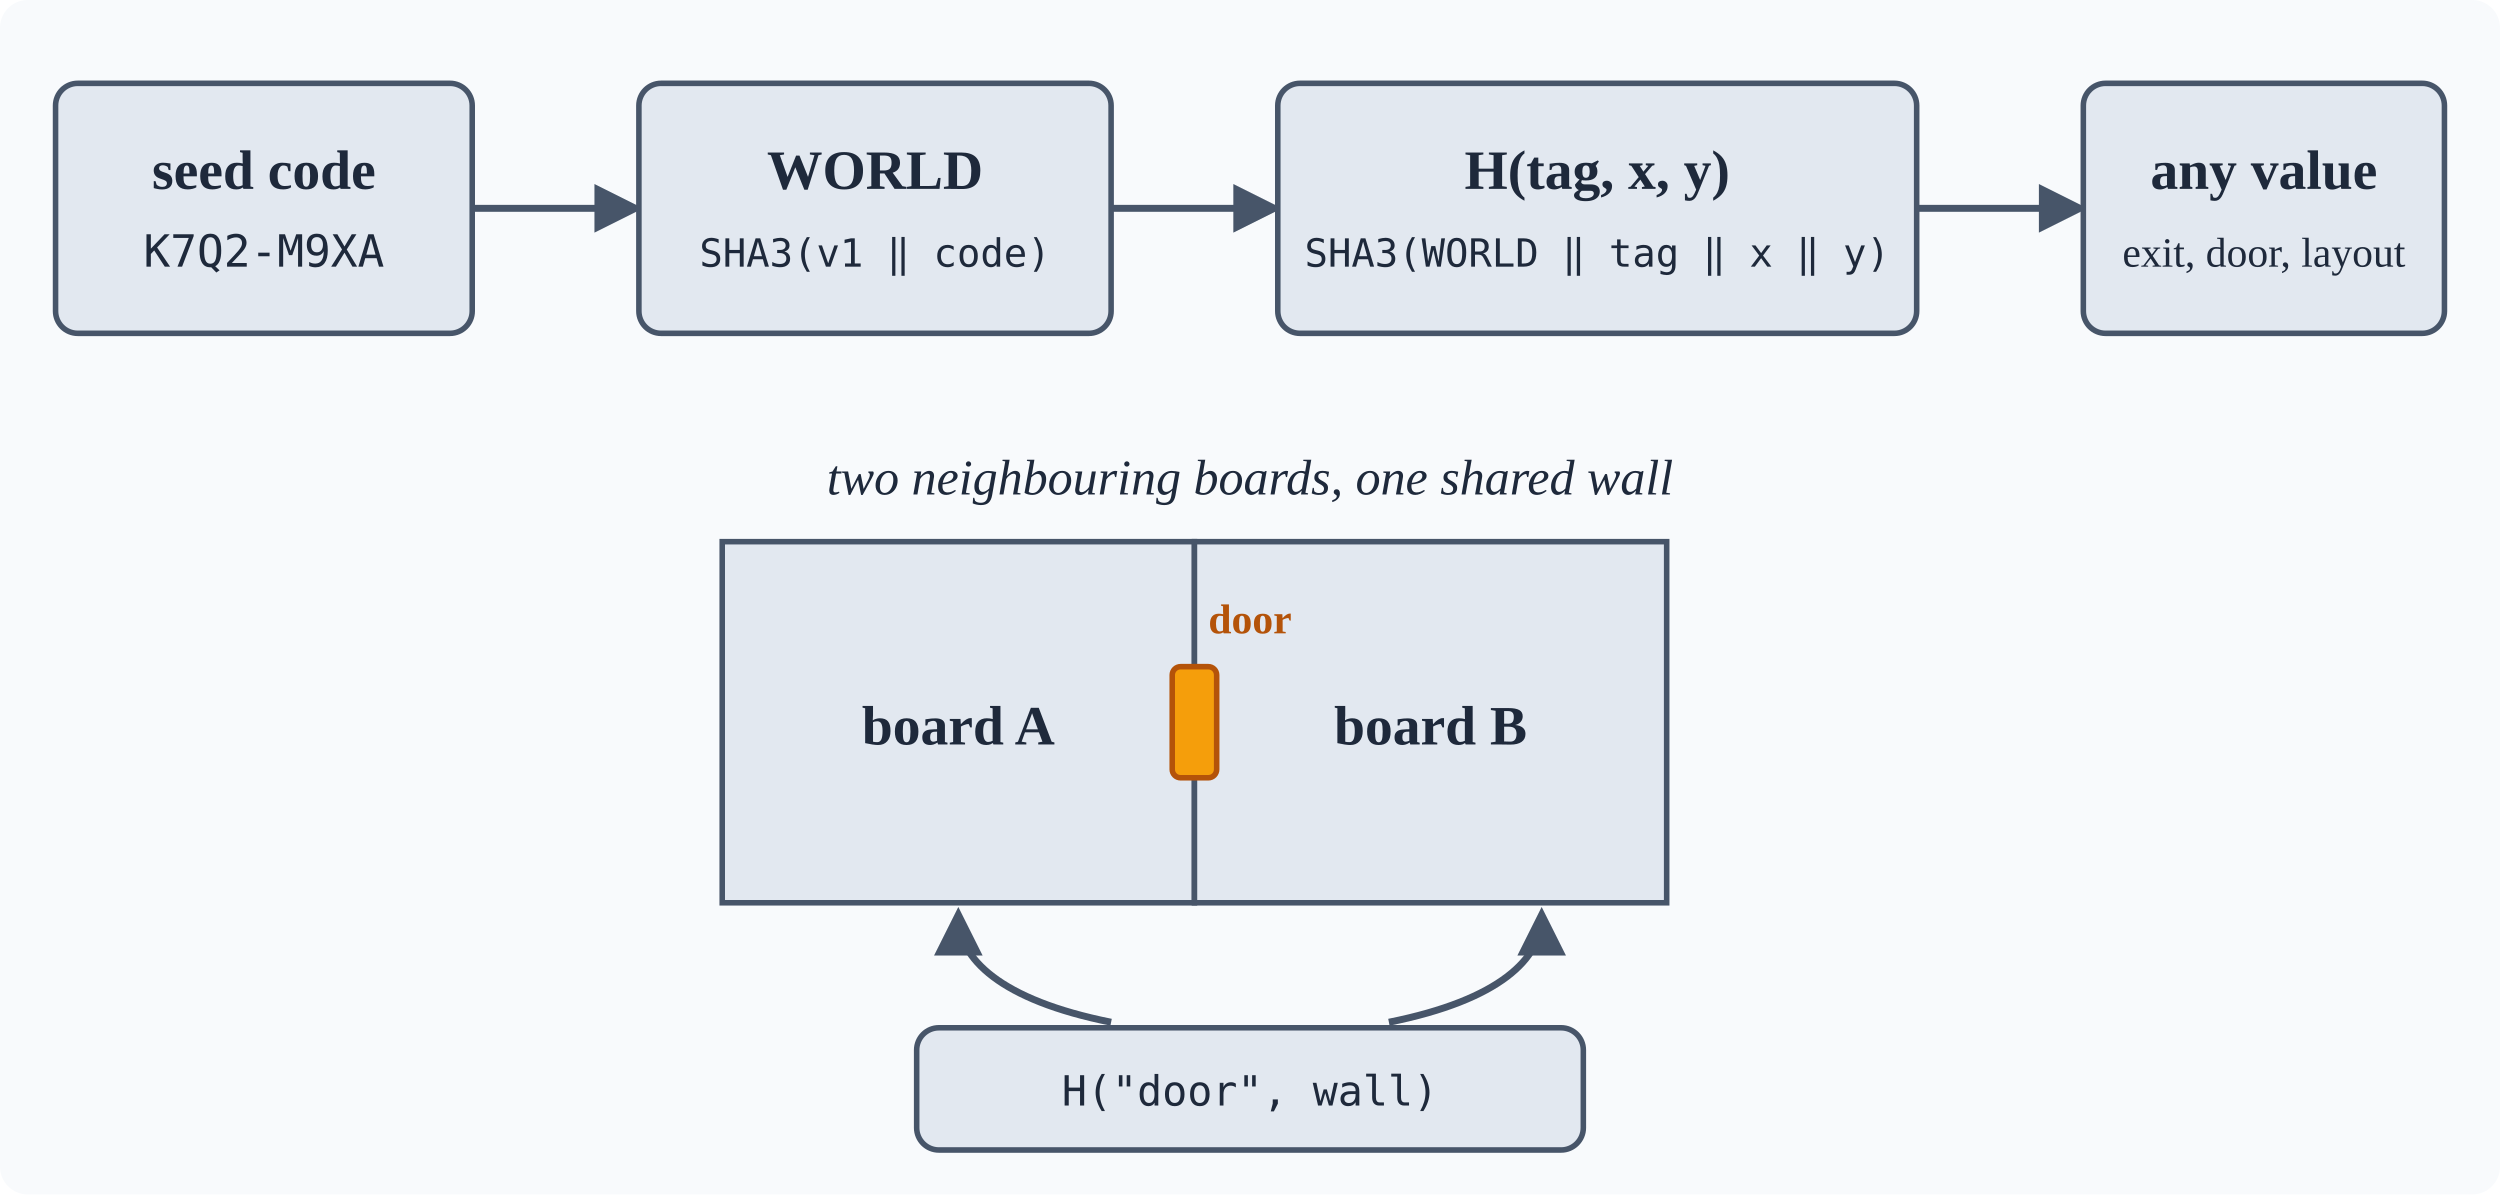
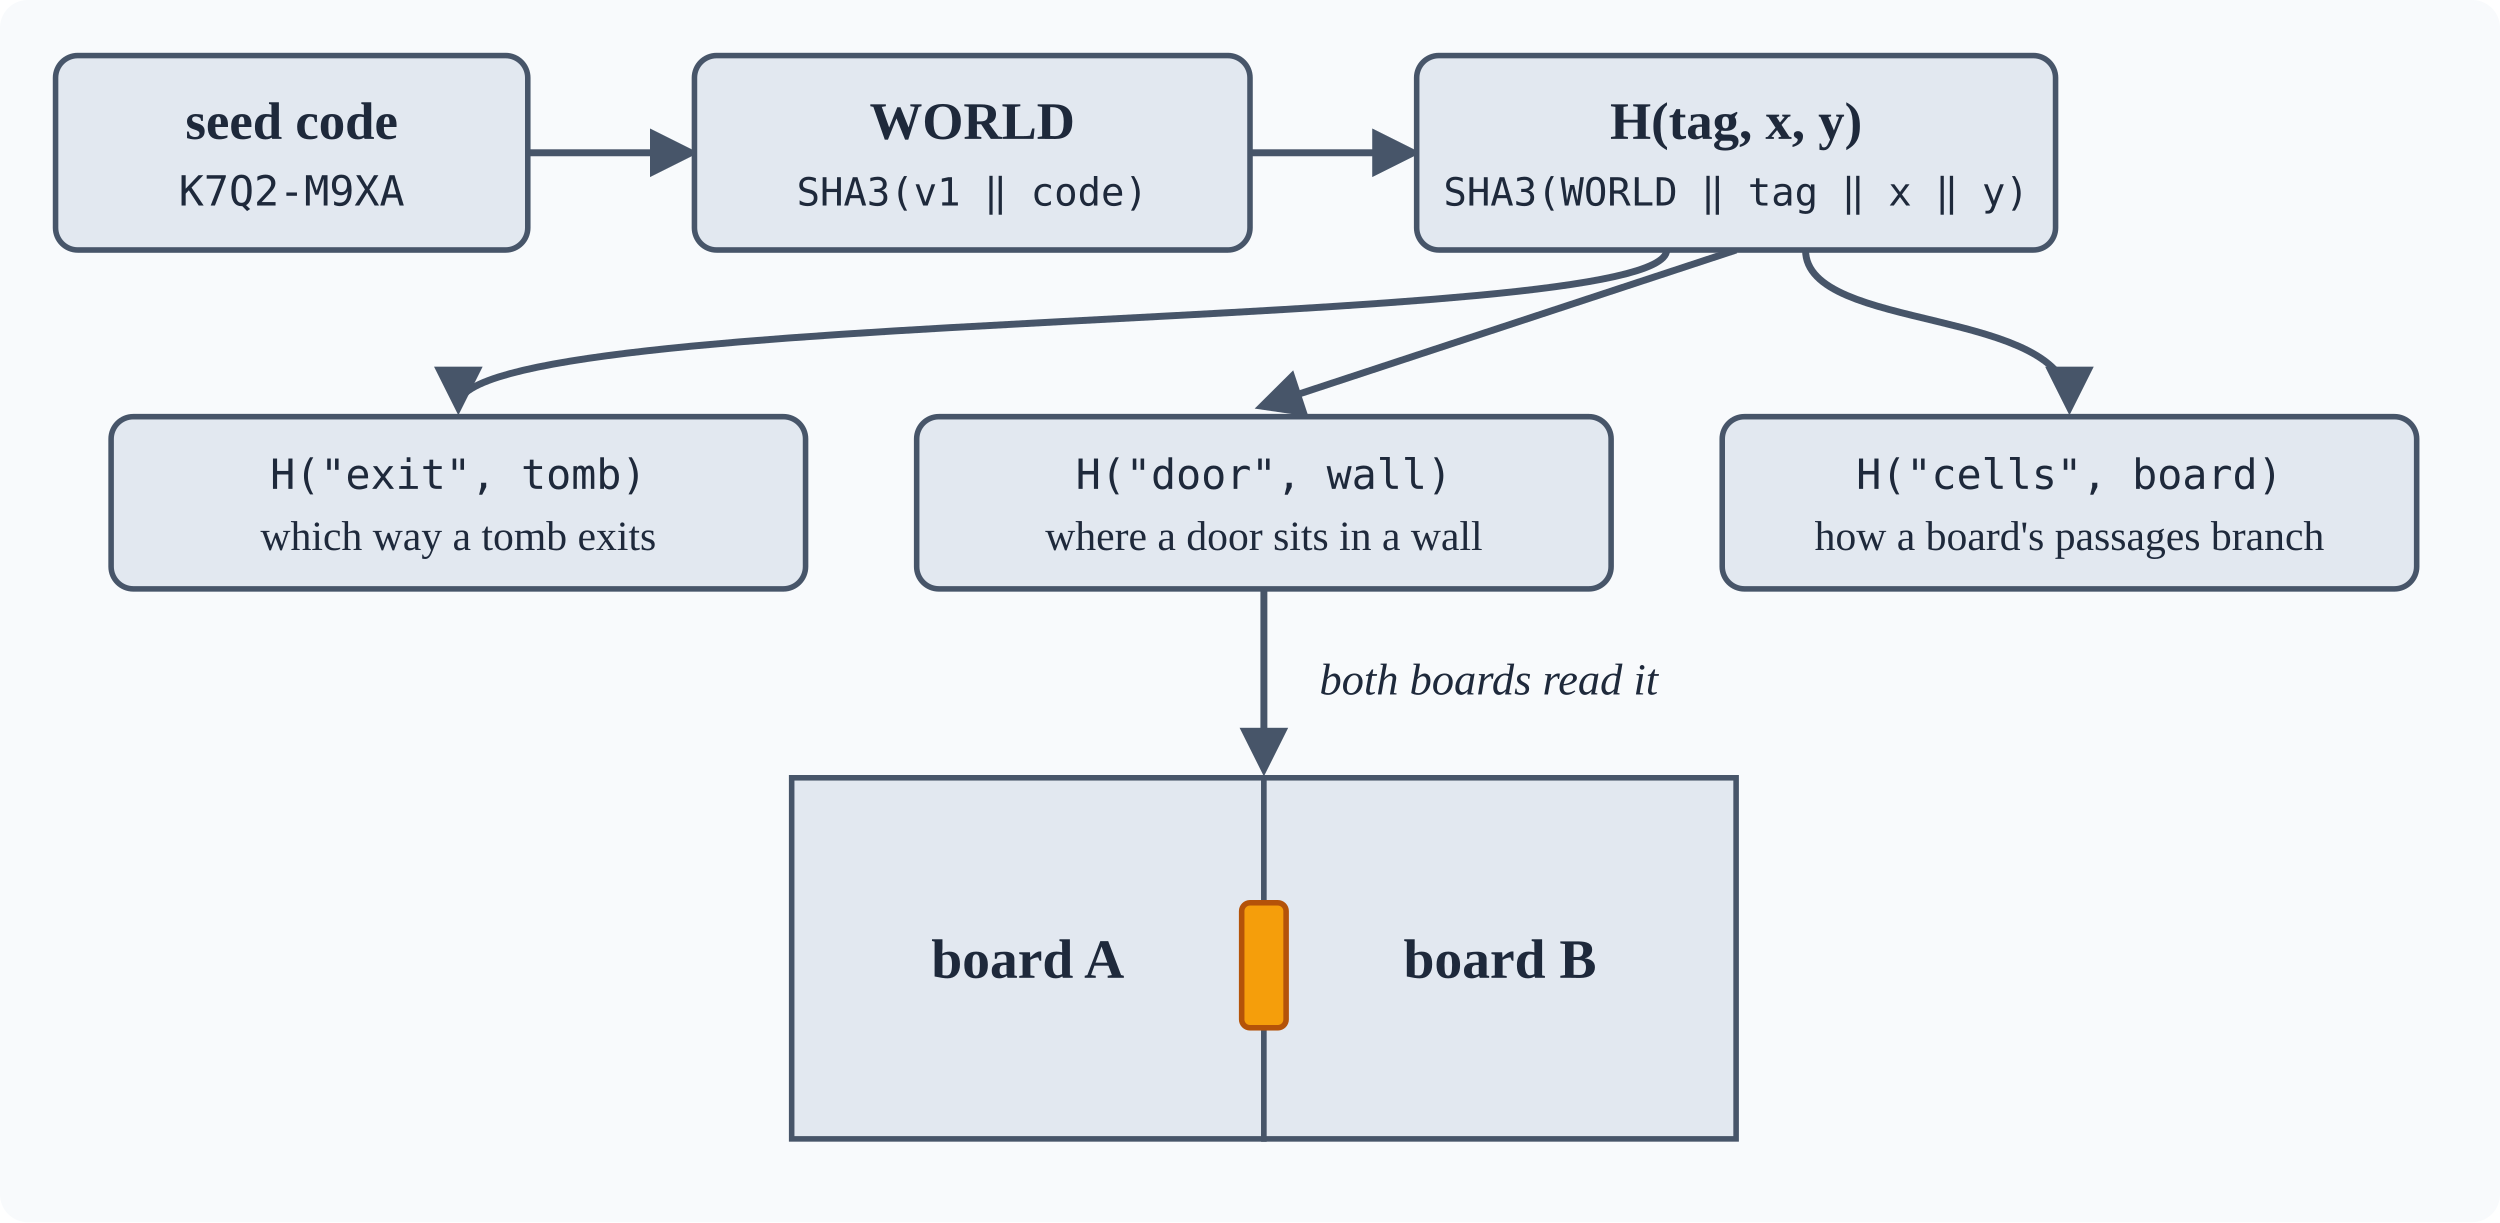
- <svg xmlns="http://www.w3.org/2000/svg" viewBox="0 0 900 430" role="img" aria-label="Diagram of how a seed code builds the maze. The seed code hashes into a 256-bit world key, and every value in the maze is one hash of that key, a tag and coordinates. Two neighbouring boards read the same hash for the position of the door in their shared wall, so the door lines up without either board seeing the other.">
+ <svg xmlns="http://www.w3.org/2000/svg" viewBox="0 0 900 440" role="img" aria-label="Diagram of how a seed code builds the maze. The seed code hashes into a world key. One hash of the key, a tag and coordinates gives each value: which way a tomb exits, where a door sits in a wall and how a board's passages branch. Two neighbouring boards both read the door hash for their shared wall, so the door lines up on both sides.">
  <defs>
    <marker id="arrow" viewBox="0 0 10 10" refX="8" refY="5" markerWidth="7" markerHeight="7" orient="auto-start-reverse">
      <path d="M0,0 L10,5 L0,10 z" fill="#475569" />
    </marker>
  </defs>
-   <rect width="900" height="430" rx="10" fill="#f8fafc" />
+   <rect width="900" height="440" rx="10" fill="#f8fafc" />
  <g font-family="Georgia, 'Times New Roman', serif" fill="#1e293b" text-anchor="middle">
    <g stroke="#475569" stroke-width="2.5" fill="none">
-       <path d="M170,75 L228,75" marker-end="url(#arrow)" />
-       <path d="M400,75 L458,75" marker-end="url(#arrow)" />
-       <path d="M690,75 L748,75" marker-end="url(#arrow)" />
+       <path d="M190,55 L248,55" marker-end="url(#arrow)" />
+       <path d="M450,55 L508,55" marker-end="url(#arrow)" />
+       <path d="M600,90 C600,120 165,110 165,146" marker-end="url(#arrow)" />
+       <path d="M625,90 L455,146" marker-end="url(#arrow)" />
+       <path d="M650,90 C650,120 745,110 745,146" marker-end="url(#arrow)" />
+       <path d="M455,212 L455,276" marker-end="url(#arrow)" />
    </g>
    <g stroke="#475569" stroke-width="2" fill="#e2e8f0">
-       <rect x="20" y="30" width="150" height="90" rx="8" />
-       <rect x="230" y="30" width="170" height="90" rx="8" />
-       <rect x="460" y="30" width="230" height="90" rx="8" />
-       <rect x="750" y="30" width="130" height="90" rx="8" />
+       <rect x="20" y="20" width="170" height="70" rx="8" />
+       <rect x="250" y="20" width="200" height="70" rx="8" />
+       <rect x="510" y="20" width="230" height="70" rx="8" />
+       <rect x="40" y="150" width="250" height="62" rx="8" />
+       <rect x="330" y="150" width="250" height="62" rx="8" />
+       <rect x="620" y="150" width="250" height="62" rx="8" />
    </g>
    <g stroke="none">
-       <text x="95" y="68" font-size="20" font-weight="bold">seed code</text>
-       <text x="95" y="96" font-size="16" font-family="Menlo, Consolas, monospace">K7Q2-M9XA</text>
-       <text x="315" y="68" font-size="20" font-weight="bold">WORLD</text>
-       <text x="315" y="96" font-size="14" font-family="Menlo, Consolas, monospace">SHA3(v1 ‖ code)</text>
-       <text x="575" y="68" font-size="20" font-weight="bold">H(tag, x, y)</text>
-       <text x="575" y="96" font-size="14" font-family="Menlo, Consolas, monospace">SHA3(WORLD ‖ tag ‖ x ‖ y)</text>
-       <text x="815" y="68" font-size="20" font-weight="bold">any value</text>
-       <text x="815" y="96" font-size="15">exit, door, layout</text>
+       <text x="105" y="50" font-size="19" font-weight="bold">seed code</text>
+       <text x="105" y="74" font-size="15" font-family="Menlo, Consolas, monospace">K7Q2-M9XA</text>
+       <text x="350" y="50" font-size="19" font-weight="bold">WORLD</text>
+       <text x="350" y="74" font-size="14" font-family="Menlo, Consolas, monospace">SHA3(v1 ‖ code)</text>
+       <text x="625" y="50" font-size="19" font-weight="bold">H(tag, x, y)</text>
+       <text x="625" y="74" font-size="14" font-family="Menlo, Consolas, monospace">SHA3(WORLD ‖ tag ‖ x ‖ y)</text>
+       <text x="165" y="176" font-size="15" font-family="Menlo, Consolas, monospace">H("exit", tomb)</text>
+       <text x="165" y="198" font-size="15">which way a tomb exits</text>
+       <text x="455" y="176" font-size="15" font-family="Menlo, Consolas, monospace">H("door", wall)</text>
+       <text x="455" y="198" font-size="15">where a door sits in a wall</text>
+       <text x="745" y="176" font-size="15" font-family="Menlo, Consolas, monospace">H("cells", board)</text>
+       <text x="745" y="198" font-size="15">how a board's passages branch</text>
    </g>
-     <text x="450" y="178" font-size="18" font-style="italic">two neighbouring boards, one shared wall</text>
    <g stroke="#475569" stroke-width="2" fill="#e2e8f0">
-       <rect x="260" y="195" width="170" height="130" />
-       <rect x="430" y="195" width="170" height="130" />
+       <rect x="285" y="280" width="170" height="130" />
+       <rect x="455" y="280" width="170" height="130" />
    </g>
-     <rect x="426" y="240" width="8" height="40" fill="#e2e8f0" />
-     <rect x="422" y="240" width="16" height="40" rx="3" fill="#f59e0b" stroke="#b45309" stroke-width="2" />
+     <rect x="447" y="325" width="16" height="45" rx="3" fill="#f59e0b" stroke="#b45309" stroke-width="2" />
    <g stroke="none">
-       <text x="345" y="268" font-size="20" font-weight="bold">board A</text>
-       <text x="515" y="268" font-size="20" font-weight="bold">board B</text>
-       <text x="450" y="228" font-size="15" fill="#b45309" font-weight="bold">door</text>
+       <text x="370" y="352" font-size="20" font-weight="bold">board A</text>
+       <text x="540" y="352" font-size="20" font-weight="bold">board B</text>
+       <text x="475" y="250" font-size="16" font-style="italic" text-anchor="start">both boards read it</text>
    </g>
-     <g stroke="#475569" stroke-width="2.5" fill="none">
-       <path d="M400,368 C360,360 345,345 345,330" marker-end="url(#arrow)" />
-       <path d="M500,368 C540,360 555,345 555,330" marker-end="url(#arrow)" />
-     </g>
-     <rect x="330" y="370" width="240" height="44" rx="8" fill="#e2e8f0" stroke="#475569" stroke-width="2" />
-     <text x="450" y="398" font-size="15" font-family="Menlo, Consolas, monospace">H("door", wall)</text>
  </g>
</svg>
